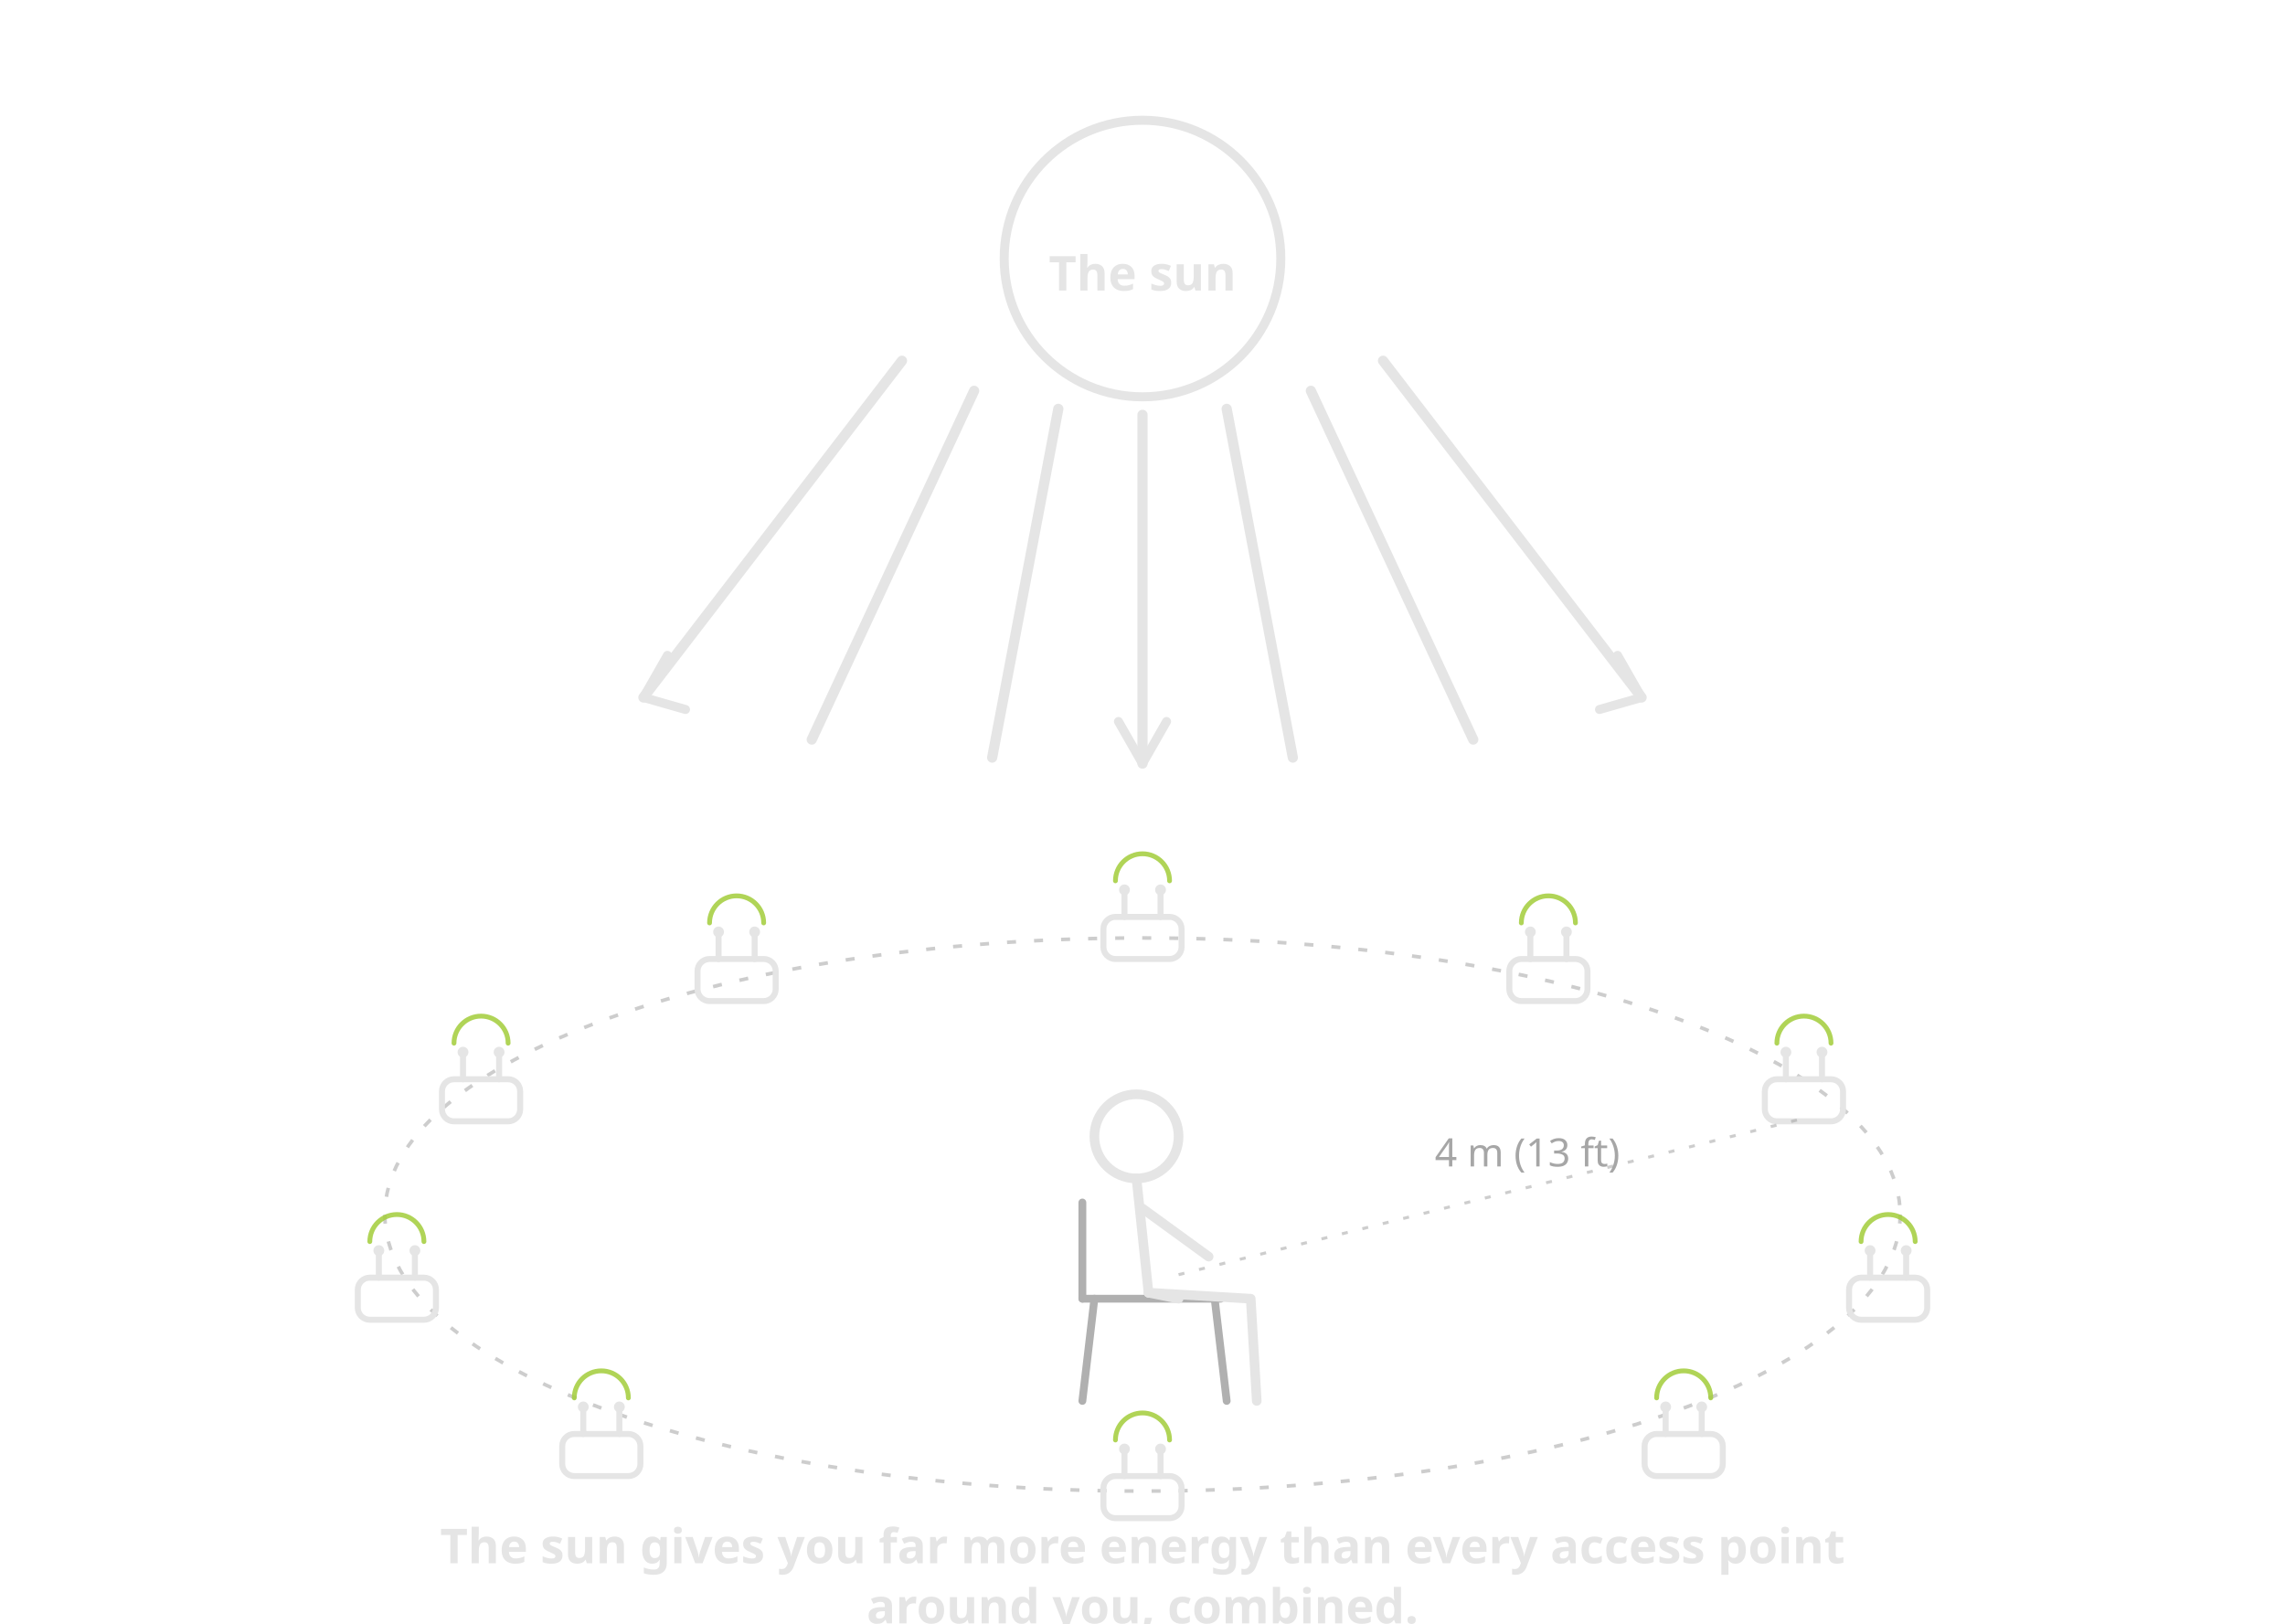
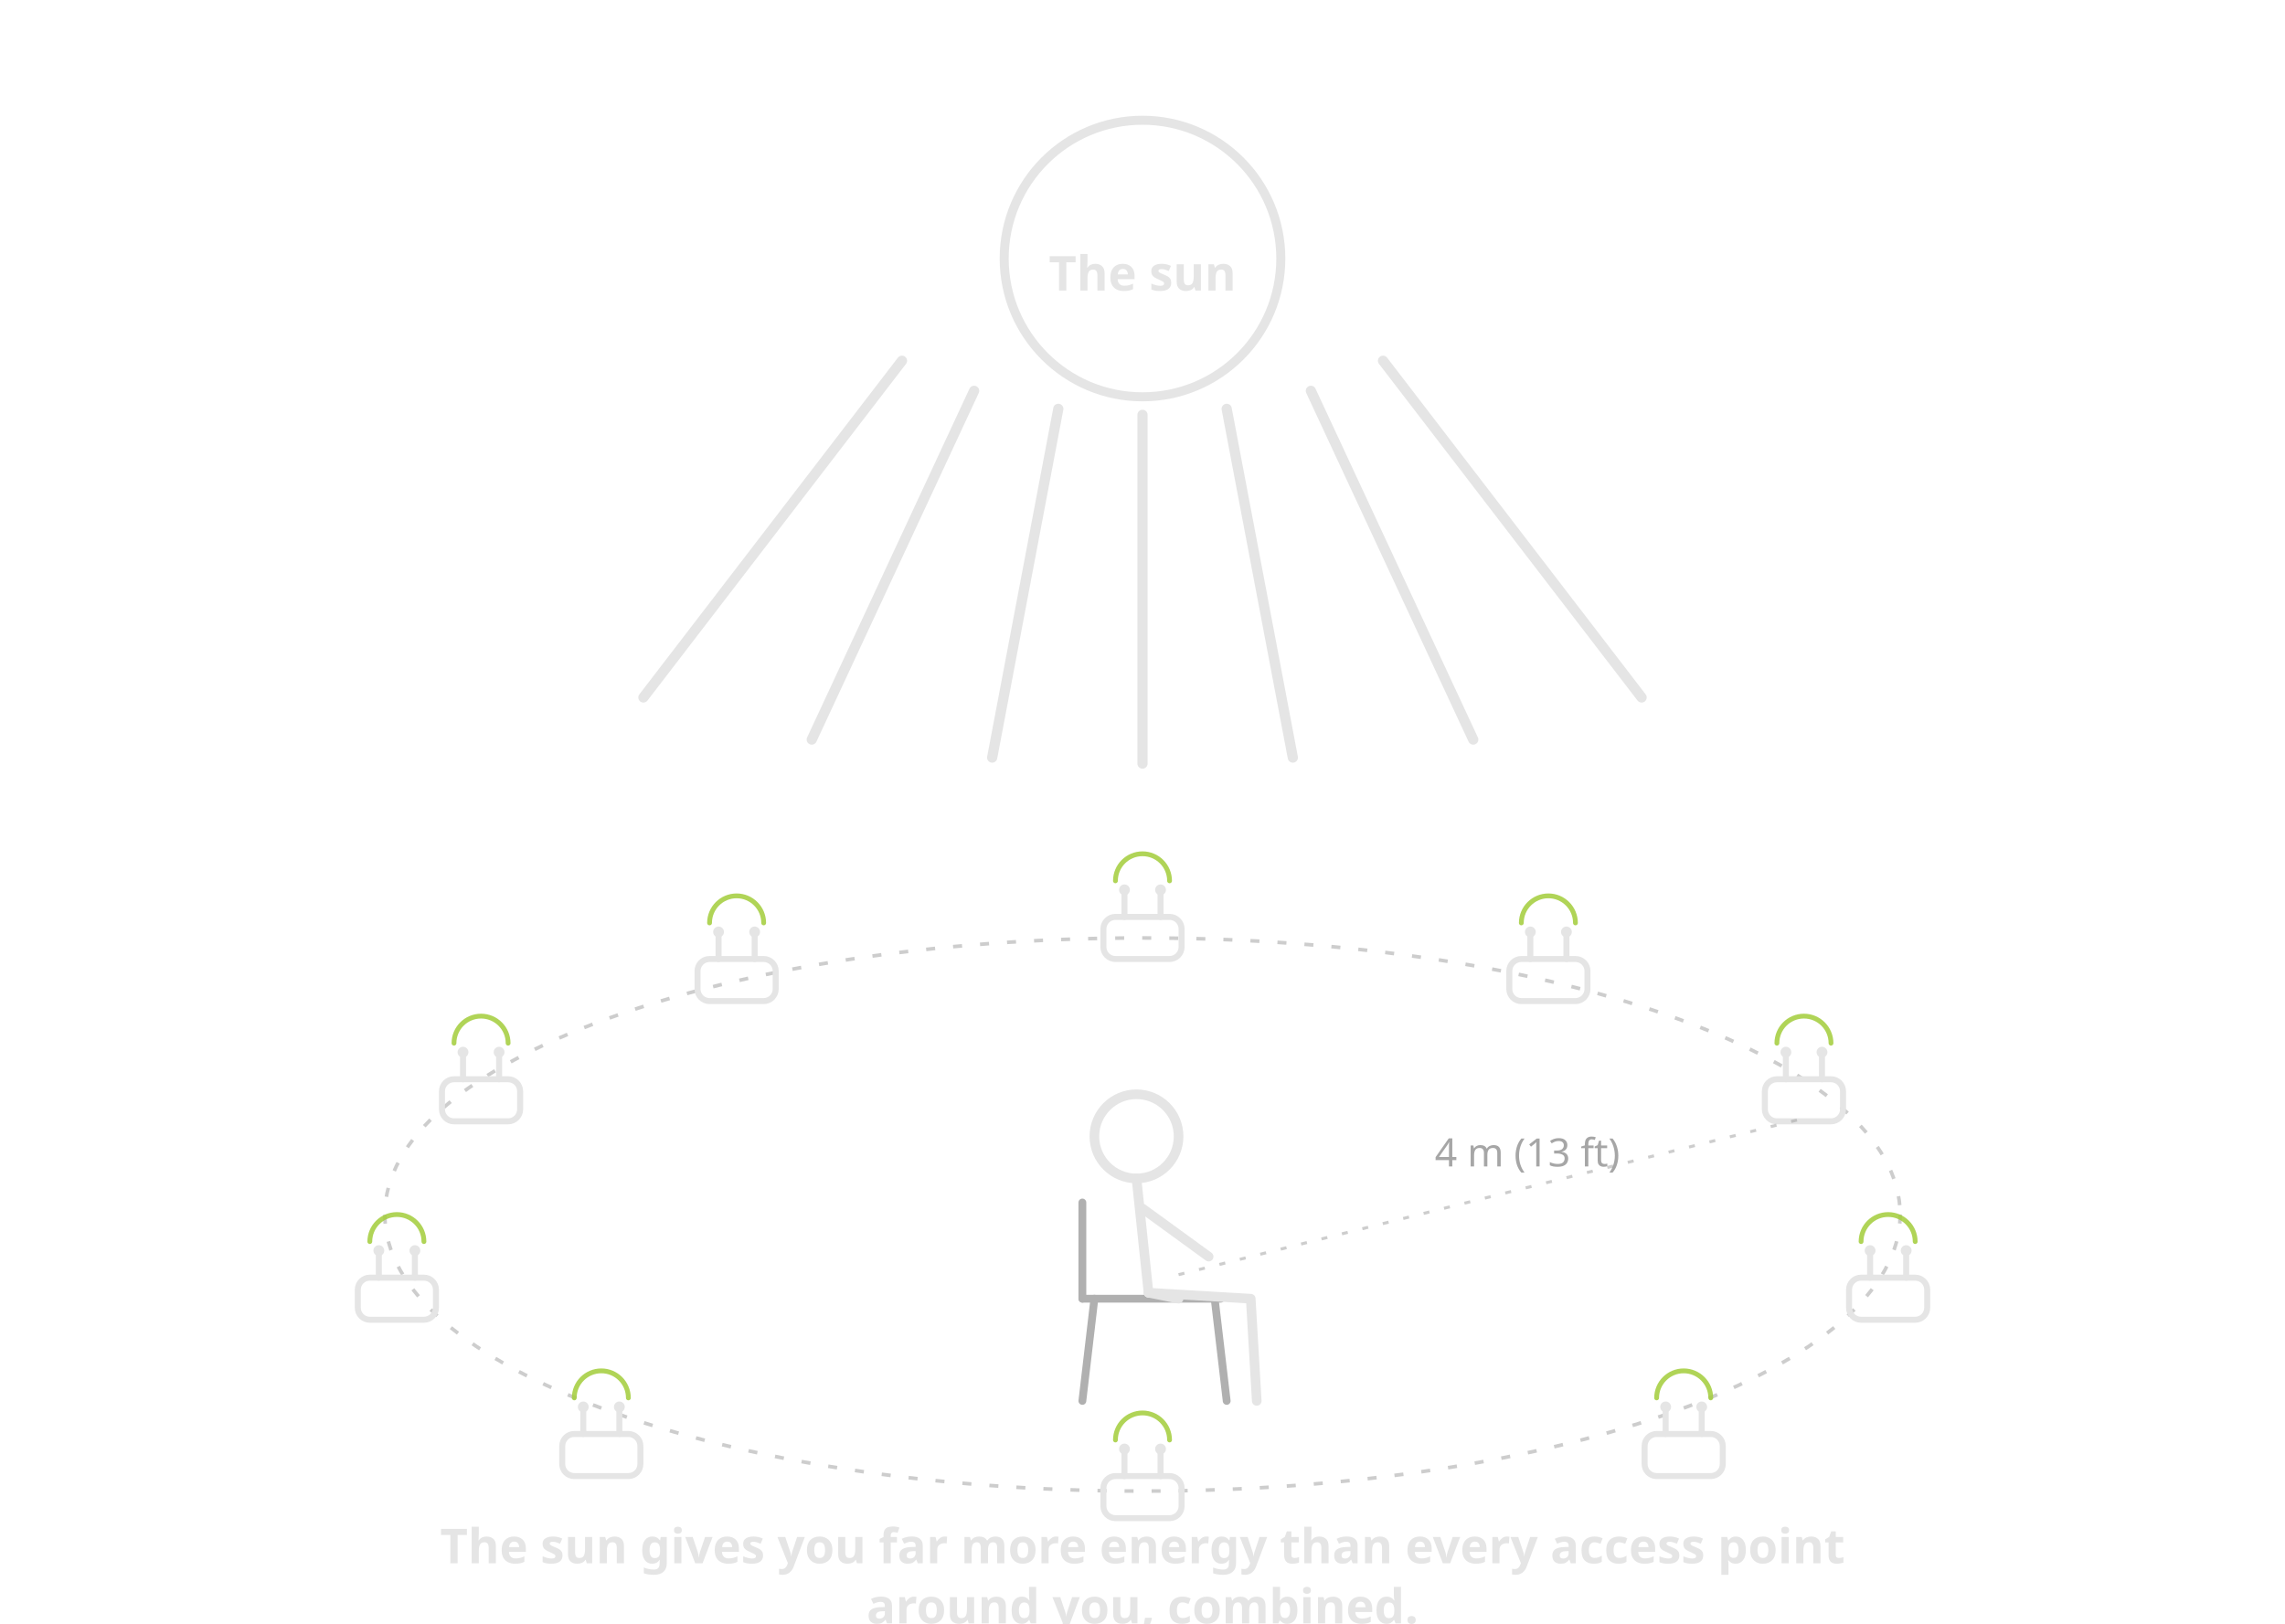
<svg xmlns="http://www.w3.org/2000/svg" viewBox="0 0 760 540" width="760" height="540" font-family="IBM Plex Sans, sans-serif" fill="none">
  <circle cx="380" cy="86" r="46" stroke="#E5E5E5" stroke-width="3" />
  <g stroke="#E5E5E5" stroke-width="3.4" stroke-linecap="round">
    <line x1="300" y1="120" x2="214" y2="232" />
    <line x1="324" y1="130" x2="270" y2="246" />
    <line x1="352" y1="136" x2="330" y2="252" />
    <line x1="380" y1="138" x2="380" y2="254" />
    <line x1="408" y1="136" x2="430" y2="252" />
    <line x1="436" y1="130" x2="490" y2="246" />
    <line x1="460" y1="120" x2="546" y2="232" />
-   </g>
-   <g stroke="#E5E5E5" stroke-width="3" stroke-linecap="round">
-     <path d="M214 232 L222 218 M214 232 L228 236" />
-     <path d="M380 254 L372 240 M380 254 L388 240" />
-     <path d="M546 232 L532 236 M546 232 L538 218" />
  </g>
  <text x="380" y="91" font-size="16" fill="#E5E5E5" text-anchor="middle" font-weight="600" dominant-baseline="middle">The sun</text>
  <ellipse cx="380" cy="404" rx="252" ry="92" stroke="#9C9C9C" stroke-width="1.2" stroke-dasharray="3 6" opacity="0.5" />
  <defs>
    <g id="ap">
      <g stroke="#E5E5E5" stroke-width="2" stroke-linecap="round">
        <line x1="-6" y1="-7" x2="-6" y2="-15" />
        <line x1="6" y1="-7" x2="6" y2="-15" />
      </g>
      <circle cx="-6" cy="-16" r="1.8" fill="#E5E5E5" />
      <circle cx="6" cy="-16" r="1.8" fill="#E5E5E5" />
      <rect x="-13" y="-7" width="26" height="14" rx="4" stroke="#E5E5E5" stroke-width="2" />
      <path d="M-9 -19 A8 8 0 0 1 9 -19" stroke="#A2CC3A" stroke-width="1.6" stroke-linecap="round" opacity="0.85" />
    </g>
  </defs>
  <use href="#ap" transform="translate(380,312)" />
  <use href="#ap" transform="translate(515,326)" />
  <use href="#ap" transform="translate(600,366)" />
  <use href="#ap" transform="translate(628,432)" />
  <use href="#ap" transform="translate(560,484)" />
  <use href="#ap" transform="translate(380,498)" />
  <use href="#ap" transform="translate(200,484)" />
  <use href="#ap" transform="translate(132,432)" />
  <use href="#ap" transform="translate(160,366)" />
  <use href="#ap" transform="translate(245,326)" />
  <g stroke="#9C9C9C" stroke-width="2.6" stroke-linecap="round" stroke-linejoin="round" opacity="0.8">
    <path d="M360 432 L406 432" />
    <path d="M360 432 L360 400" />
    <path d="M404 432 L408 466" />
    <path d="M364 432 L360 466" />
  </g>
  <g stroke="#E5E5E5" stroke-width="3.2" stroke-linecap="round" stroke-linejoin="round">
    <circle cx="378" cy="378" r="14" />
    <path d="M378 392 L382 430" />
    <path d="M380 402 L402 418" />
    <path d="M382 430 L416 432 L418 466" />
    <path d="M382 430 L392 432" />
  </g>
  <line x1="392" y1="424" x2="600" y2="372" stroke="#9C9C9C" stroke-width="1" stroke-dasharray="2 5" opacity="0.5" />
  <text x="508" y="388" font-size="13" fill="#9C9C9C" text-anchor="middle" font-weight="500" opacity="0.9">4 m (13 ft)</text>
  <text x="380" y="520" font-size="16" fill="#E5E5E5" text-anchor="middle" font-weight="600">The sun gives you far more energy than every access point</text>
  <text x="380" y="540" font-size="16" fill="#E5E5E5" text-anchor="middle" font-weight="600">around you, combined.</text>
</svg>
